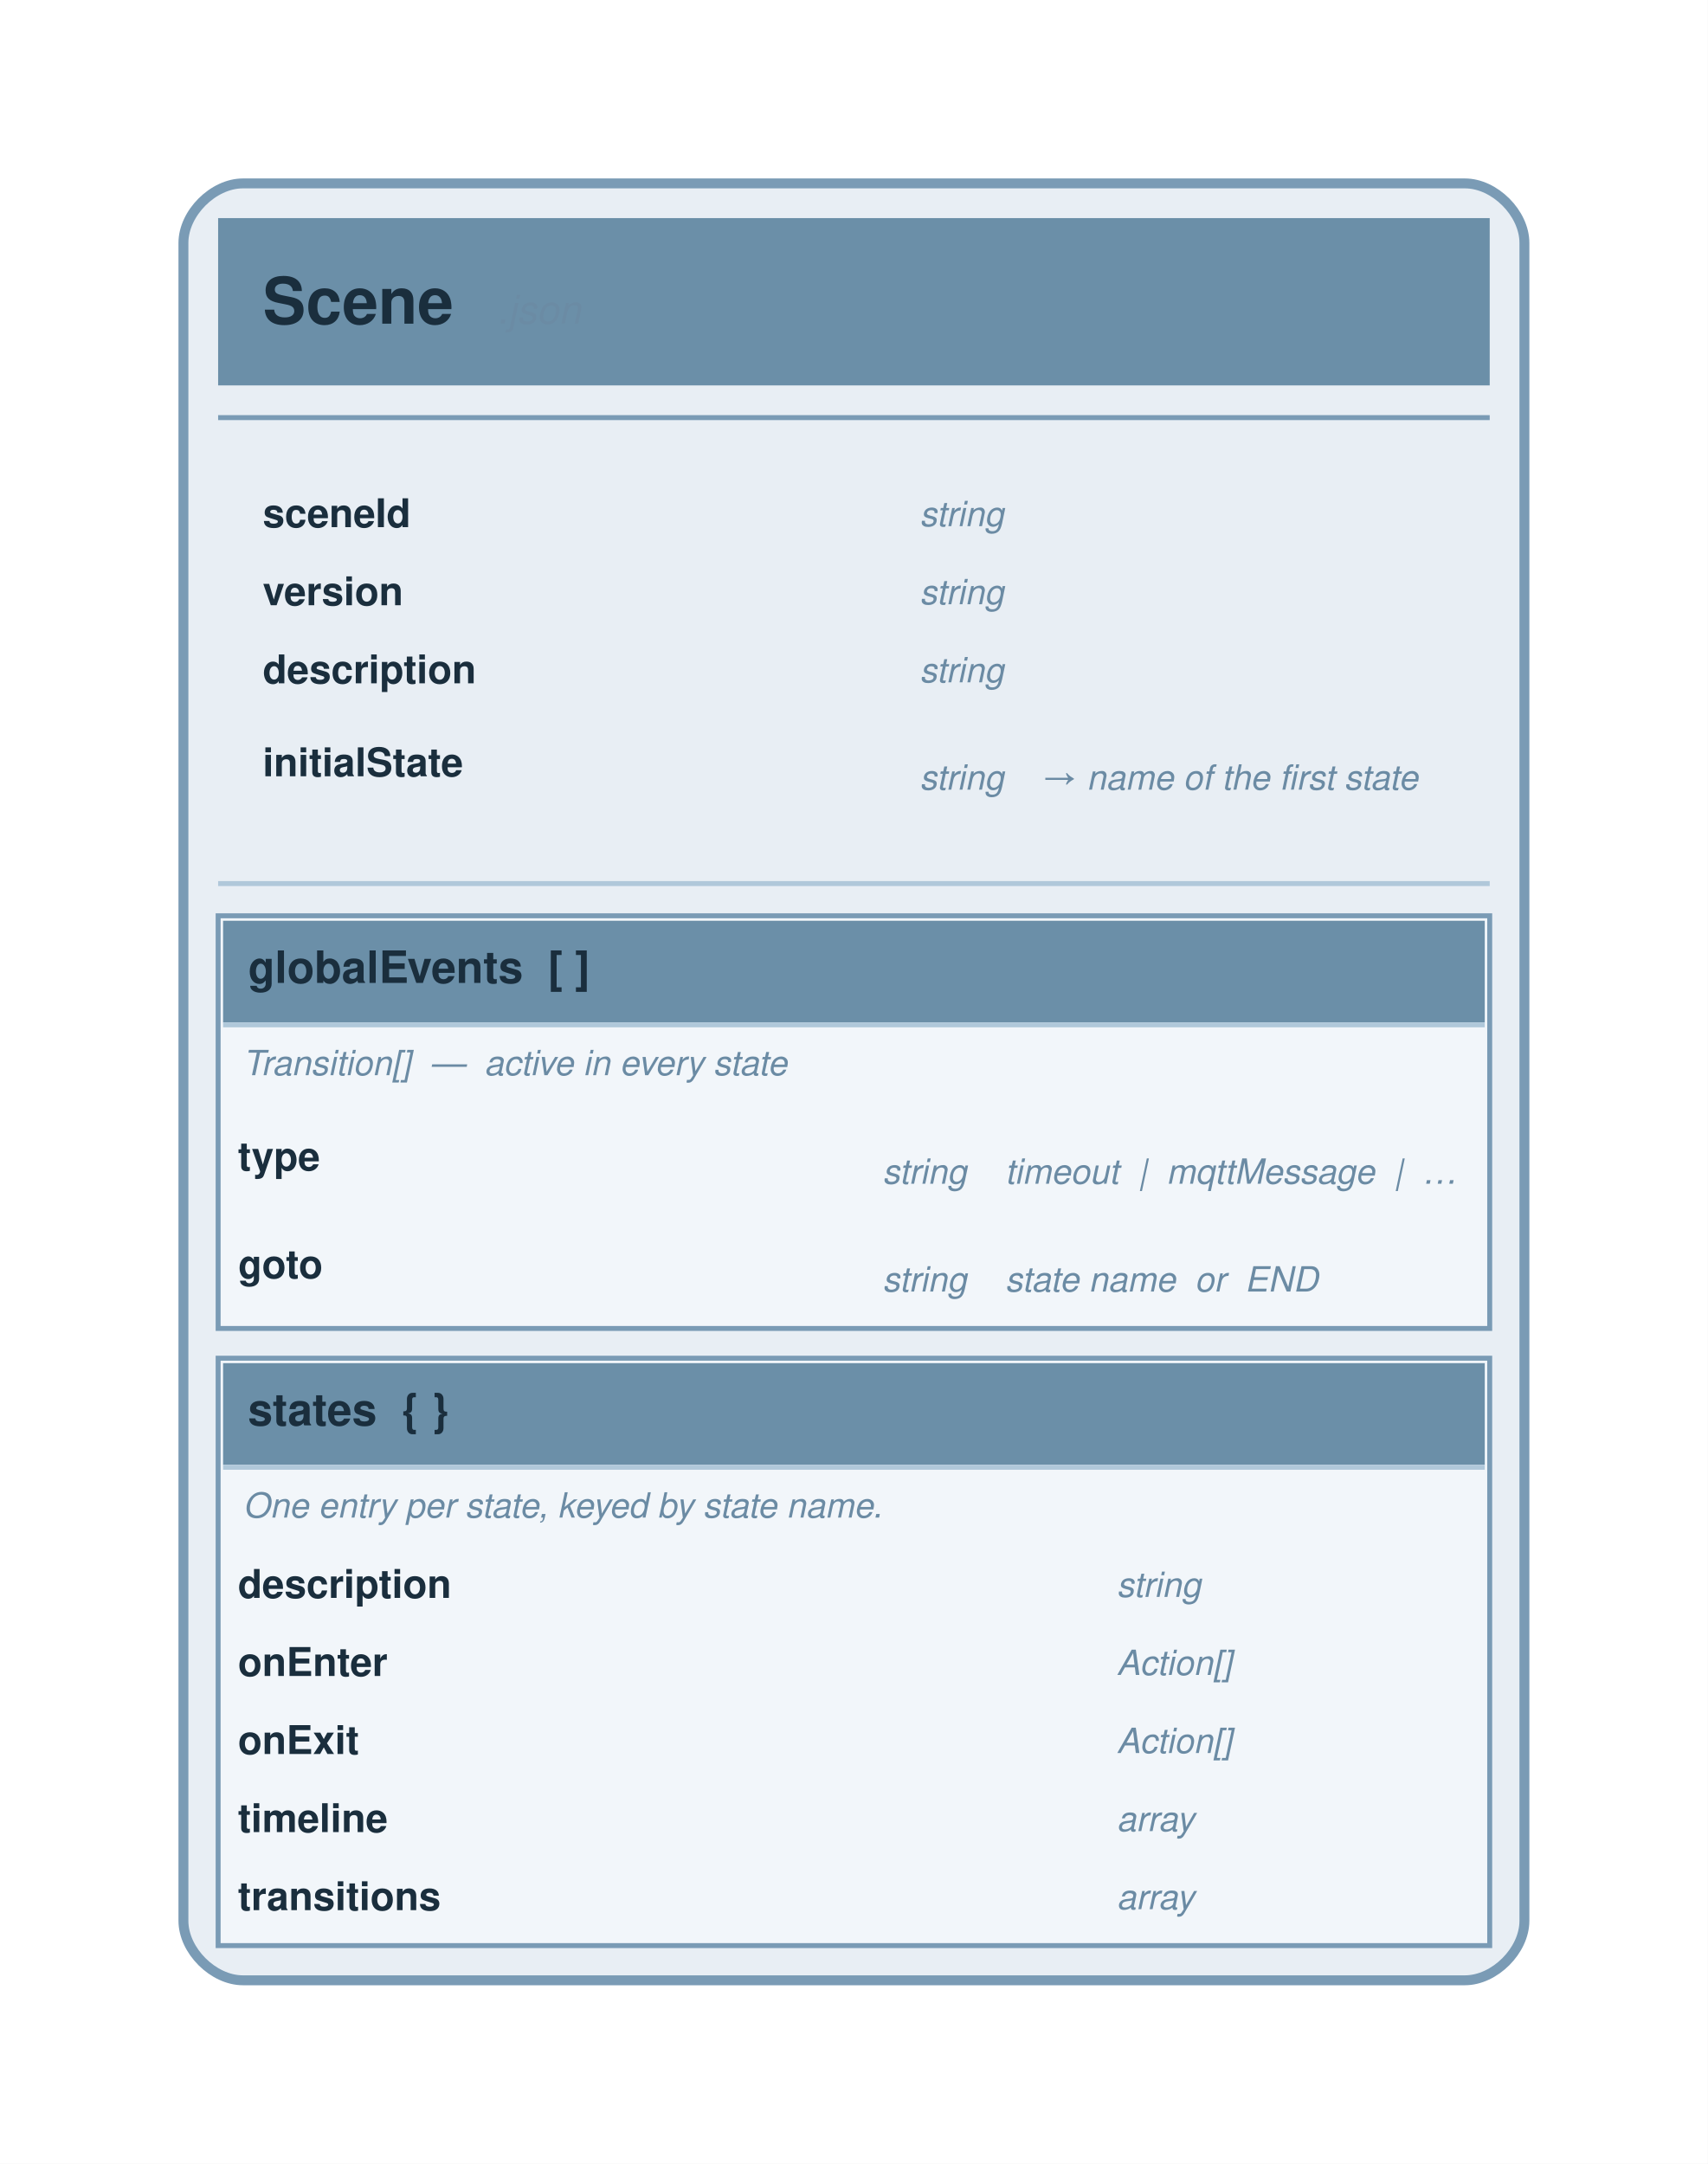
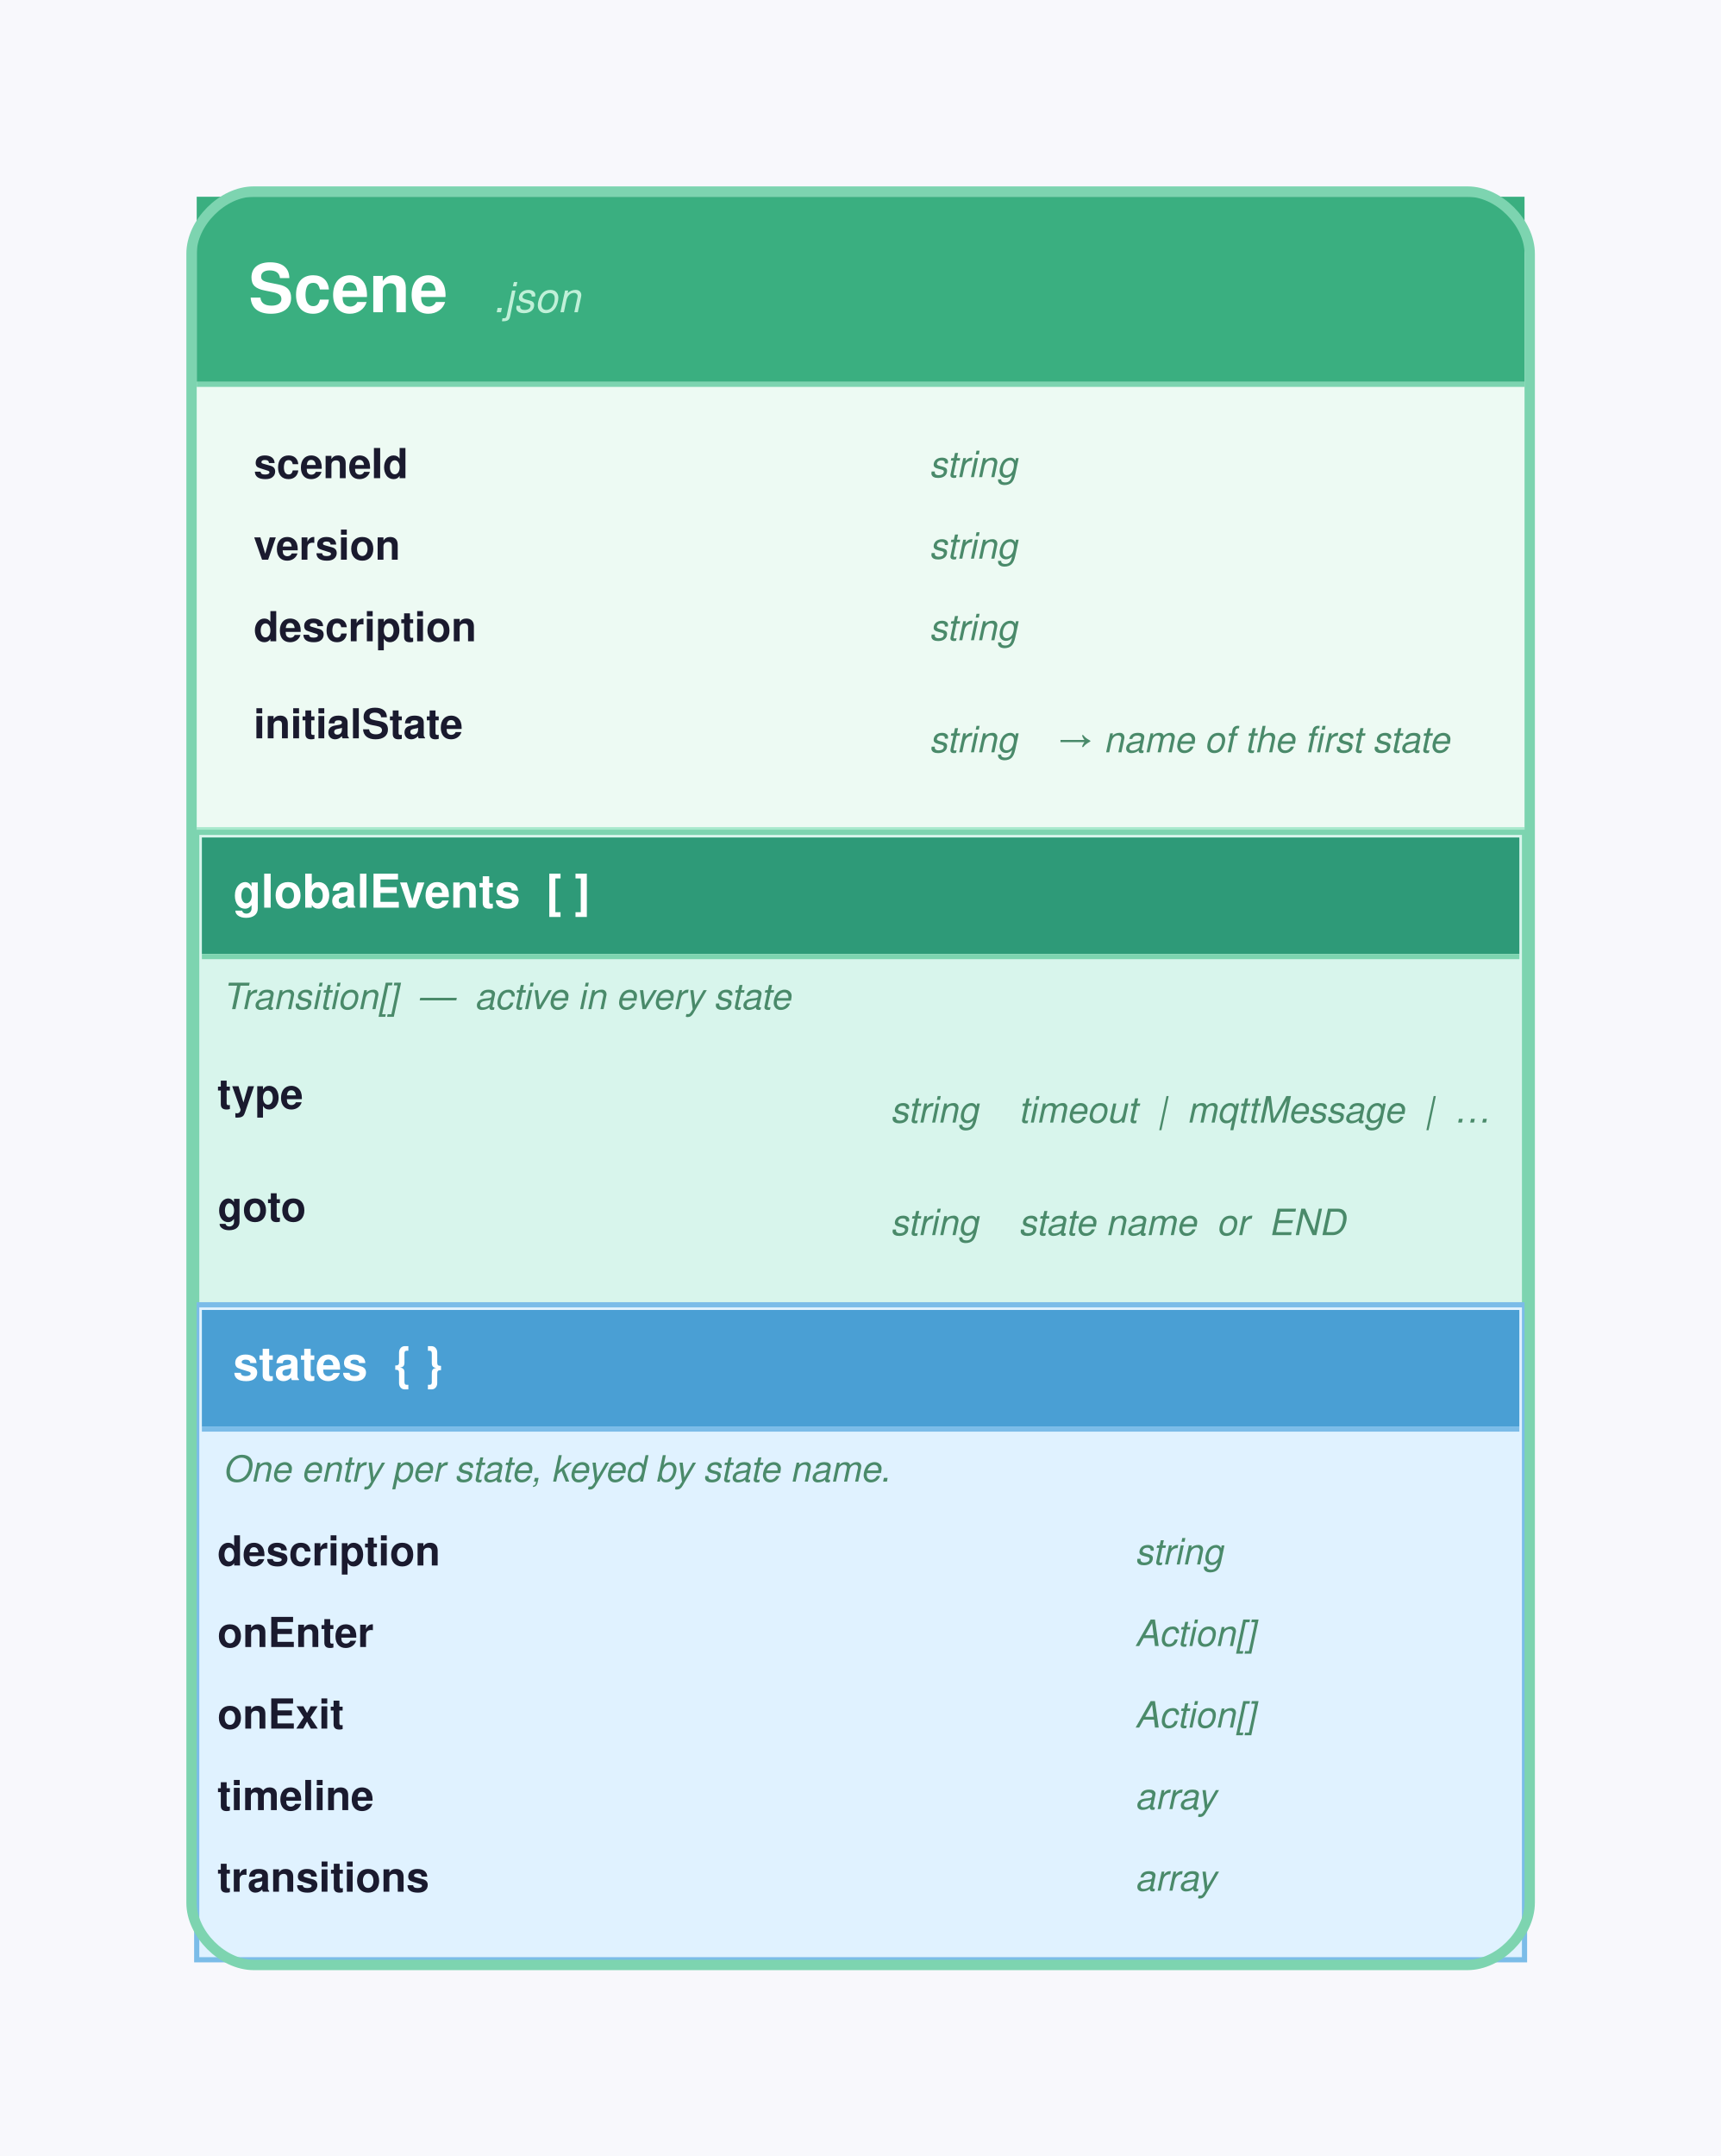
- <svg xmlns="http://www.w3.org/2000/svg" width="1435pt" height="1819pt" viewBox="0.00 0.00 1435.00 1819.00">
-   <g id="graph0" class="graph" transform="scale(4.16667 4.16667) rotate(0) translate(36 400.5)">
-     <polygon fill="white" stroke="none" points="-36,36 -36,-400.5 308.5,-400.5 308.5,36 -36,36" />
+ <svg xmlns="http://www.w3.org/2000/svg" width="1385pt" height="1735pt" viewBox="0.00 0.00 1385.00 1735.00">
+   <g id="graph0" class="graph" transform="scale(4.16667 4.16667) rotate(0) translate(36 380.5)">
+     <polygon fill="#f8f8fc" stroke="none" points="-36,36 -36,-380.5 296.5,-380.5 296.5,36 -36,36" />
    <g id="node1" class="node">
-       <path fill="#e8eef4" stroke="none" d="M13,-1C13,-1 259.5,-1 259.5,-1 265.5,-1 271.5,-7 271.5,-13 271.5,-13 271.5,-351.5 271.5,-351.5 271.5,-357.5 265.5,-363.5 259.5,-363.5 259.5,-363.5 13,-363.5 13,-363.5 7,-363.5 1,-357.5 1,-351.5 1,-351.5 1,-13 1,-13 1,-7 7,-1 13,-1" />
-       <polygon fill="#6b8fa8" stroke="none" points="8,-322.75 8,-356.5 264.5,-356.5 264.5,-322.75 8,-322.75" />
-       <text xml:space="preserve" text-anchor="start" x="17" y="-335.2" font-family="Helvetica,sans-Serif" font-weight="bold" font-size="13.00" fill="#1a2e3d">Scene</text>
-       <text xml:space="preserve" text-anchor="start" x="56.75" y="-335.2" font-family="Helvetica,sans-Serif" font-size="14.00">  </text>
-       <text xml:space="preserve" text-anchor="start" x="64.25" y="-335.2" font-family="Helvetica,sans-Serif" font-style="italic" font-size="8.00" fill="#6b8ba4">.json</text>
-       <polygon fill="#7a9bb5" stroke="none" points="8,-315.75 8,-316.75 264.5,-316.75 264.5,-315.75 8,-315.75" />
-       <text xml:space="preserve" text-anchor="start" x="17" y="-294.15" font-family="Helvetica,sans-Serif" font-weight="bold" font-size="8.00" fill="#1a2e3d">sceneId</text>
-       <text xml:space="preserve" text-anchor="start" x="149.5" y="-294.35" font-family="Helvetica,sans-Serif" font-style="italic" font-size="7.00" fill="#6b8ba4">string</text>
-       <text xml:space="preserve" text-anchor="start" x="17" y="-278.4" font-family="Helvetica,sans-Serif" font-weight="bold" font-size="8.00" fill="#1a2e3d">version</text>
-       <text xml:space="preserve" text-anchor="start" x="149.5" y="-278.6" font-family="Helvetica,sans-Serif" font-style="italic" font-size="7.00" fill="#6b8ba4">string</text>
-       <text xml:space="preserve" text-anchor="start" x="17" y="-262.65" font-family="Helvetica,sans-Serif" font-weight="bold" font-size="8.00" fill="#1a2e3d">description</text>
-       <text xml:space="preserve" text-anchor="start" x="149.5" y="-262.85" font-family="Helvetica,sans-Serif" font-style="italic" font-size="7.00" fill="#6b8ba4">string</text>
-       <text xml:space="preserve" text-anchor="start" x="17" y="-243.9" font-family="Helvetica,sans-Serif" font-weight="bold" font-size="8.00" fill="#1a2e3d">initialState</text>
-       <text xml:space="preserve" text-anchor="start" x="149.5" y="-241.2" font-family="Helvetica,sans-Serif" font-style="italic" font-size="7.00" fill="#6b8ba4">string</text>
-       <text xml:space="preserve" text-anchor="start" x="166.75" y="-241.2" font-family="Helvetica,sans-Serif" font-size="14.00">  </text>
-       <text xml:space="preserve" text-anchor="start" x="174.25" y="-241.2" font-family="Helvetica,sans-Serif" font-style="italic" font-size="7.00" fill="#6b8ba4">→ name of the first state</text>
-       <polygon fill="#b0c8da" stroke="none" points="8,-221.75 8,-222.75 264.5,-222.75 264.5,-221.75 8,-221.75" />
-       <polygon fill="#f2f6fa" stroke="none" points="8,-132.5 8,-215.75 264.5,-215.75 264.5,-132.5 8,-132.5" />
-       <polygon fill="none" stroke="#7a9bb5" points="8,-132.5 8,-215.75 264.5,-215.75 264.5,-132.5 8,-132.5" />
-       <polygon fill="#f2f6fa" stroke="none" points="9,-133.5 9,-214.75 263.5,-214.75 263.5,-133.5 9,-133.5" />
-       <polygon fill="#6b8fa8" stroke="none" points="9,-194.25 9,-214.75 263.5,-214.75 263.5,-194.25 9,-194.25" />
-       <text xml:space="preserve" text-anchor="start" x="14" y="-202.2" font-family="Helvetica,sans-Serif" font-weight="bold" font-size="9.00" fill="#1a2e3d">globalEvents  [ ]</text>
-       <polygon fill="#b0c8da" stroke="none" points="9,-193.25 9,-194.25 263.5,-194.25 263.5,-193.25 9,-193.25" />
-       <text xml:space="preserve" text-anchor="start" x="13" y="-183.6" font-family="Helvetica,sans-Serif" font-style="italic" font-size="7.00" fill="#6b8ba4">Transition[]  —  active in every state</text>
-       <text xml:space="preserve" text-anchor="start" x="12" y="-164.4" font-family="Helvetica,sans-Serif" font-weight="bold" font-size="8.00" fill="#1a2e3d">type</text>
-       <text xml:space="preserve" text-anchor="start" x="142" y="-161.7" font-family="Helvetica,sans-Serif" font-style="italic" font-size="7.00" fill="#6b8ba4">string</text>
-       <text xml:space="preserve" text-anchor="start" x="159.25" y="-161.7" font-family="Helvetica,sans-Serif" font-size="14.00">  </text>
-       <text xml:space="preserve" text-anchor="start" x="166.75" y="-161.7" font-family="Helvetica,sans-Serif" font-style="italic" font-size="7.00" fill="#6b8ba4">timeout  |  mqttMessage  |  …</text>
-       <text xml:space="preserve" text-anchor="start" x="12" y="-142.65" font-family="Helvetica,sans-Serif" font-weight="bold" font-size="8.00" fill="#1a2e3d">goto</text>
-       <text xml:space="preserve" text-anchor="start" x="142" y="-139.95" font-family="Helvetica,sans-Serif" font-style="italic" font-size="7.00" fill="#6b8ba4">string</text>
-       <text xml:space="preserve" text-anchor="start" x="159.25" y="-139.95" font-family="Helvetica,sans-Serif" font-size="14.00">  </text>
-       <text xml:space="preserve" text-anchor="start" x="166.75" y="-139.95" font-family="Helvetica,sans-Serif" font-style="italic" font-size="7.00" fill="#6b8ba4">state name  or  END</text>
-       <polygon fill="#f2f6fa" stroke="none" points="8,-8 8,-126.5 264.5,-126.5 264.5,-8 8,-8" />
-       <polygon fill="none" stroke="#7a9bb5" points="8,-8 8,-126.5 264.5,-126.5 264.5,-8 8,-8" />
-       <polygon fill="#f2f6fa" stroke="none" points="9,-9 9,-125.5 263.5,-125.5 263.5,-9 9,-9" />
-       <polygon fill="#6b8fa8" stroke="none" points="9,-105 9,-125.5 263.5,-125.5 263.5,-105 9,-105" />
-       <text xml:space="preserve" text-anchor="start" x="14" y="-112.95" font-family="Helvetica,sans-Serif" font-weight="bold" font-size="9.00" fill="#1a2e3d">states  { }</text>
-       <polygon fill="#b0c8da" stroke="none" points="9,-104 9,-105 263.5,-105 263.5,-104 9,-104" />
-       <text xml:space="preserve" text-anchor="start" x="13" y="-94.35" font-family="Helvetica,sans-Serif" font-style="italic" font-size="7.00" fill="#6b8ba4">One entry per state, keyed by state name.</text>
-       <text xml:space="preserve" text-anchor="start" x="12" y="-78.15" font-family="Helvetica,sans-Serif" font-weight="bold" font-size="8.00" fill="#1a2e3d">description</text>
-       <text xml:space="preserve" text-anchor="start" x="189.25" y="-78.35" font-family="Helvetica,sans-Serif" font-style="italic" font-size="7.00" fill="#6b8ba4">string</text>
-       <text xml:space="preserve" text-anchor="start" x="12" y="-62.4" font-family="Helvetica,sans-Serif" font-weight="bold" font-size="8.00" fill="#1a2e3d">onEnter</text>
-       <text xml:space="preserve" text-anchor="start" x="189.25" y="-62.6" font-family="Helvetica,sans-Serif" font-style="italic" font-size="7.00" fill="#6b8ba4">Action[]</text>
-       <text xml:space="preserve" text-anchor="start" x="12" y="-46.65" font-family="Helvetica,sans-Serif" font-weight="bold" font-size="8.00" fill="#1a2e3d">onExit</text>
-       <text xml:space="preserve" text-anchor="start" x="189.25" y="-46.85" font-family="Helvetica,sans-Serif" font-style="italic" font-size="7.00" fill="#6b8ba4">Action[]</text>
-       <text xml:space="preserve" text-anchor="start" x="12" y="-30.9" font-family="Helvetica,sans-Serif" font-weight="bold" font-size="8.00" fill="#1a2e3d">timeline</text>
-       <text xml:space="preserve" text-anchor="start" x="189.25" y="-31.1" font-family="Helvetica,sans-Serif" font-style="italic" font-size="7.00" fill="#6b8ba4">array</text>
-       <text xml:space="preserve" text-anchor="start" x="12" y="-15.15" font-family="Helvetica,sans-Serif" font-weight="bold" font-size="8.00" fill="#1a2e3d">transitions</text>
-       <text xml:space="preserve" text-anchor="start" x="189.25" y="-15.35" font-family="Helvetica,sans-Serif" font-style="italic" font-size="7.00" fill="#6b8ba4">array</text>
-       <path fill="none" stroke="#7a9bb5" stroke-width="2" d="M13,-1C13,-1 259.5,-1 259.5,-1 265.5,-1 271.5,-7 271.5,-13 271.5,-13 271.5,-351.5 271.5,-351.5 271.5,-357.5 265.5,-363.5 259.5,-363.5 259.5,-363.5 13,-363.5 13,-363.5 7,-363.5 1,-357.5 1,-351.5 1,-351.5 1,-13 1,-13 1,-7 7,-1 13,-1" />
+       <path fill="#edfaf3" stroke="none" d="M13,-1C13,-1 247.5,-1 247.5,-1 253.5,-1 259.5,-7 259.5,-13 259.5,-13 259.5,-331.5 259.5,-331.5 259.5,-337.5 253.5,-343.5 247.5,-343.5 247.5,-343.5 13,-343.5 13,-343.5 7,-343.5 1,-337.5 1,-331.5 1,-331.5 1,-13 1,-13 1,-7 7,-1 13,-1" />
+       <polygon fill="#3aaf80" stroke="none" points="2,-306.75 2,-342.5 258.5,-342.5 258.5,-306.75 2,-306.75" />
+       <text xml:space="preserve" text-anchor="start" x="12" y="-320.2" font-family="Helvetica,sans-Serif" font-weight="bold" font-size="13.00" fill="#ffffff">Scene</text>
+       <text xml:space="preserve" text-anchor="start" x="51.75" y="-320.2" font-family="Helvetica,sans-Serif" font-size="14.00">  </text>
+       <text xml:space="preserve" text-anchor="start" x="59.25" y="-320.2" font-family="Helvetica,sans-Serif" font-style="italic" font-size="8.00" fill="#c0f0d8">.json</text>
+       <polygon fill="#7dd4b0" stroke="none" points="2,-305.75 2,-306.75 258.5,-306.75 258.5,-305.75 2,-305.75" />
+       <polygon fill="#edfaf3" stroke="none" points="2,-220.75 2,-305.75 258.5,-305.75 258.5,-220.75 2,-220.75" />
+       <text xml:space="preserve" text-anchor="start" x="13" y="-288.15" font-family="Helvetica,sans-Serif" font-weight="bold" font-size="8.00" fill="#1a1a2e">sceneId</text>
+       <text xml:space="preserve" text-anchor="start" x="143.5" y="-288.35" font-family="Helvetica,sans-Serif" font-style="italic" font-size="7.00" fill="#4a8a6a">string</text>
+       <text xml:space="preserve" text-anchor="start" x="13" y="-272.4" font-family="Helvetica,sans-Serif" font-weight="bold" font-size="8.00" fill="#1a1a2e">version</text>
+       <text xml:space="preserve" text-anchor="start" x="143.5" y="-272.6" font-family="Helvetica,sans-Serif" font-style="italic" font-size="7.00" fill="#4a8a6a">string</text>
+       <text xml:space="preserve" text-anchor="start" x="13" y="-256.65" font-family="Helvetica,sans-Serif" font-weight="bold" font-size="8.00" fill="#1a1a2e">description</text>
+       <text xml:space="preserve" text-anchor="start" x="143.5" y="-256.85" font-family="Helvetica,sans-Serif" font-style="italic" font-size="7.00" fill="#4a8a6a">string</text>
+       <text xml:space="preserve" text-anchor="start" x="13" y="-237.9" font-family="Helvetica,sans-Serif" font-weight="bold" font-size="8.00" fill="#1a1a2e">initialState</text>
+       <text xml:space="preserve" text-anchor="start" x="143.5" y="-235.2" font-family="Helvetica,sans-Serif" font-style="italic" font-size="7.00" fill="#4a8a6a">string</text>
+       <text xml:space="preserve" text-anchor="start" x="160.75" y="-235.2" font-family="Helvetica,sans-Serif" font-size="14.00">  </text>
+       <text xml:space="preserve" text-anchor="start" x="168.25" y="-235.2" font-family="Helvetica,sans-Serif" font-style="italic" font-size="7.00" fill="#4a8a6a">→ name of the first state</text>
+       <polygon fill="#a8e8cc" stroke="none" points="2,-219.75 2,-220.75 258.5,-220.75 258.5,-219.75 2,-219.75" />
+       <polygon fill="#d8f5ec" stroke="none" points="2,-128.5 2,-219.75 258.5,-219.75 258.5,-128.5 2,-128.5" />
+       <polygon fill="none" stroke="#7dd4b0" points="2,-128.5 2,-219.75 258.5,-219.75 258.5,-128.5 2,-128.5" />
+       <polygon fill="#d8f5ec" stroke="none" points="3,-129.5 3,-218.75 257.5,-218.75 257.5,-129.5 3,-129.5" />
+       <polygon fill="#2e9a78" stroke="none" points="3,-196.25 3,-218.75 257.5,-218.75 257.5,-196.25 3,-196.25" />
+       <text xml:space="preserve" text-anchor="start" x="9" y="-205.2" font-family="Helvetica,sans-Serif" font-weight="bold" font-size="9.00" fill="#ffffff">globalEvents  [ ]</text>
+       <polygon fill="#7dd4b0" stroke="none" points="3,-195.25 3,-196.25 257.5,-196.25 257.5,-195.25 3,-195.25" />
+       <text xml:space="preserve" text-anchor="start" x="7" y="-185.6" font-family="Helvetica,sans-Serif" font-style="italic" font-size="7.00" fill="#4a8a6a">Transition[]  —  active in every state</text>
+       <text xml:space="preserve" text-anchor="start" x="6" y="-166.4" font-family="Helvetica,sans-Serif" font-weight="bold" font-size="8.00" fill="#1a1a2e">type</text>
+       <text xml:space="preserve" text-anchor="start" x="136" y="-163.7" font-family="Helvetica,sans-Serif" font-style="italic" font-size="7.00" fill="#4a8a6a">string</text>
+       <text xml:space="preserve" text-anchor="start" x="153.25" y="-163.7" font-family="Helvetica,sans-Serif" font-size="14.00">  </text>
+       <text xml:space="preserve" text-anchor="start" x="160.75" y="-163.7" font-family="Helvetica,sans-Serif" font-style="italic" font-size="7.00" fill="#4a8a6a">timeout  |  mqttMessage  |  …</text>
+       <text xml:space="preserve" text-anchor="start" x="6" y="-144.65" font-family="Helvetica,sans-Serif" font-weight="bold" font-size="8.00" fill="#1a1a2e">goto</text>
+       <text xml:space="preserve" text-anchor="start" x="136" y="-141.95" font-family="Helvetica,sans-Serif" font-style="italic" font-size="7.00" fill="#4a8a6a">string</text>
+       <text xml:space="preserve" text-anchor="start" x="153.25" y="-141.95" font-family="Helvetica,sans-Serif" font-size="14.00">  </text>
+       <text xml:space="preserve" text-anchor="start" x="160.75" y="-141.95" font-family="Helvetica,sans-Serif" font-style="italic" font-size="7.00" fill="#4a8a6a">state name  or  END</text>
+       <polygon fill="#e0f2ff" stroke="none" points="2,-2 2,-128.5 258.5,-128.5 258.5,-2 2,-2" />
+       <polygon fill="none" stroke="#7bbce8" points="2,-2 2,-128.5 258.5,-128.5 258.5,-2 2,-2" />
+       <polygon fill="#e0f2ff" stroke="none" points="3,-3 3,-127.5 257.5,-127.5 257.5,-3 3,-3" />
+       <polygon fill="#4a9fd4" stroke="none" points="3,-105 3,-127.5 257.5,-127.5 257.5,-105 3,-105" />
+       <text xml:space="preserve" text-anchor="start" x="9" y="-113.95" font-family="Helvetica,sans-Serif" font-weight="bold" font-size="9.00" fill="#ffffff">states  { }</text>
+       <polygon fill="#7bbce8" stroke="none" points="3,-104 3,-105 257.5,-105 257.5,-104 3,-104" />
+       <text xml:space="preserve" text-anchor="start" x="7" y="-94.35" font-family="Helvetica,sans-Serif" font-style="italic" font-size="7.00" fill="#4a8a6a">One entry per state, keyed by state name.</text>
+       <text xml:space="preserve" text-anchor="start" x="6" y="-78.15" font-family="Helvetica,sans-Serif" font-weight="bold" font-size="8.00" fill="#1a1a2e">description</text>
+       <text xml:space="preserve" text-anchor="start" x="183.25" y="-78.35" font-family="Helvetica,sans-Serif" font-style="italic" font-size="7.00" fill="#4a8a6a">string</text>
+       <text xml:space="preserve" text-anchor="start" x="6" y="-62.4" font-family="Helvetica,sans-Serif" font-weight="bold" font-size="8.00" fill="#1a1a2e">onEnter</text>
+       <text xml:space="preserve" text-anchor="start" x="183.25" y="-62.6" font-family="Helvetica,sans-Serif" font-style="italic" font-size="7.00" fill="#4a8a6a">Action[]</text>
+       <text xml:space="preserve" text-anchor="start" x="6" y="-46.65" font-family="Helvetica,sans-Serif" font-weight="bold" font-size="8.00" fill="#1a1a2e">onExit</text>
+       <text xml:space="preserve" text-anchor="start" x="183.25" y="-46.85" font-family="Helvetica,sans-Serif" font-style="italic" font-size="7.00" fill="#4a8a6a">Action[]</text>
+       <text xml:space="preserve" text-anchor="start" x="6" y="-30.9" font-family="Helvetica,sans-Serif" font-weight="bold" font-size="8.00" fill="#1a1a2e">timeline</text>
+       <text xml:space="preserve" text-anchor="start" x="183.25" y="-31.1" font-family="Helvetica,sans-Serif" font-style="italic" font-size="7.00" fill="#4a8a6a">array</text>
+       <text xml:space="preserve" text-anchor="start" x="6" y="-15.15" font-family="Helvetica,sans-Serif" font-weight="bold" font-size="8.00" fill="#1a1a2e">transitions</text>
+       <text xml:space="preserve" text-anchor="start" x="183.25" y="-15.35" font-family="Helvetica,sans-Serif" font-style="italic" font-size="7.00" fill="#4a8a6a">array</text>
+       <path fill="none" stroke="#7dd4b0" stroke-width="2" d="M13,-1C13,-1 247.5,-1 247.5,-1 253.5,-1 259.5,-7 259.5,-13 259.5,-13 259.5,-331.5 259.5,-331.5 259.5,-337.5 253.5,-343.5 247.5,-343.5 247.5,-343.5 13,-343.5 13,-343.5 7,-343.5 1,-337.5 1,-331.5 1,-331.5 1,-13 1,-13 1,-7 7,-1 13,-1" />
    </g>
  </g>
</svg>
